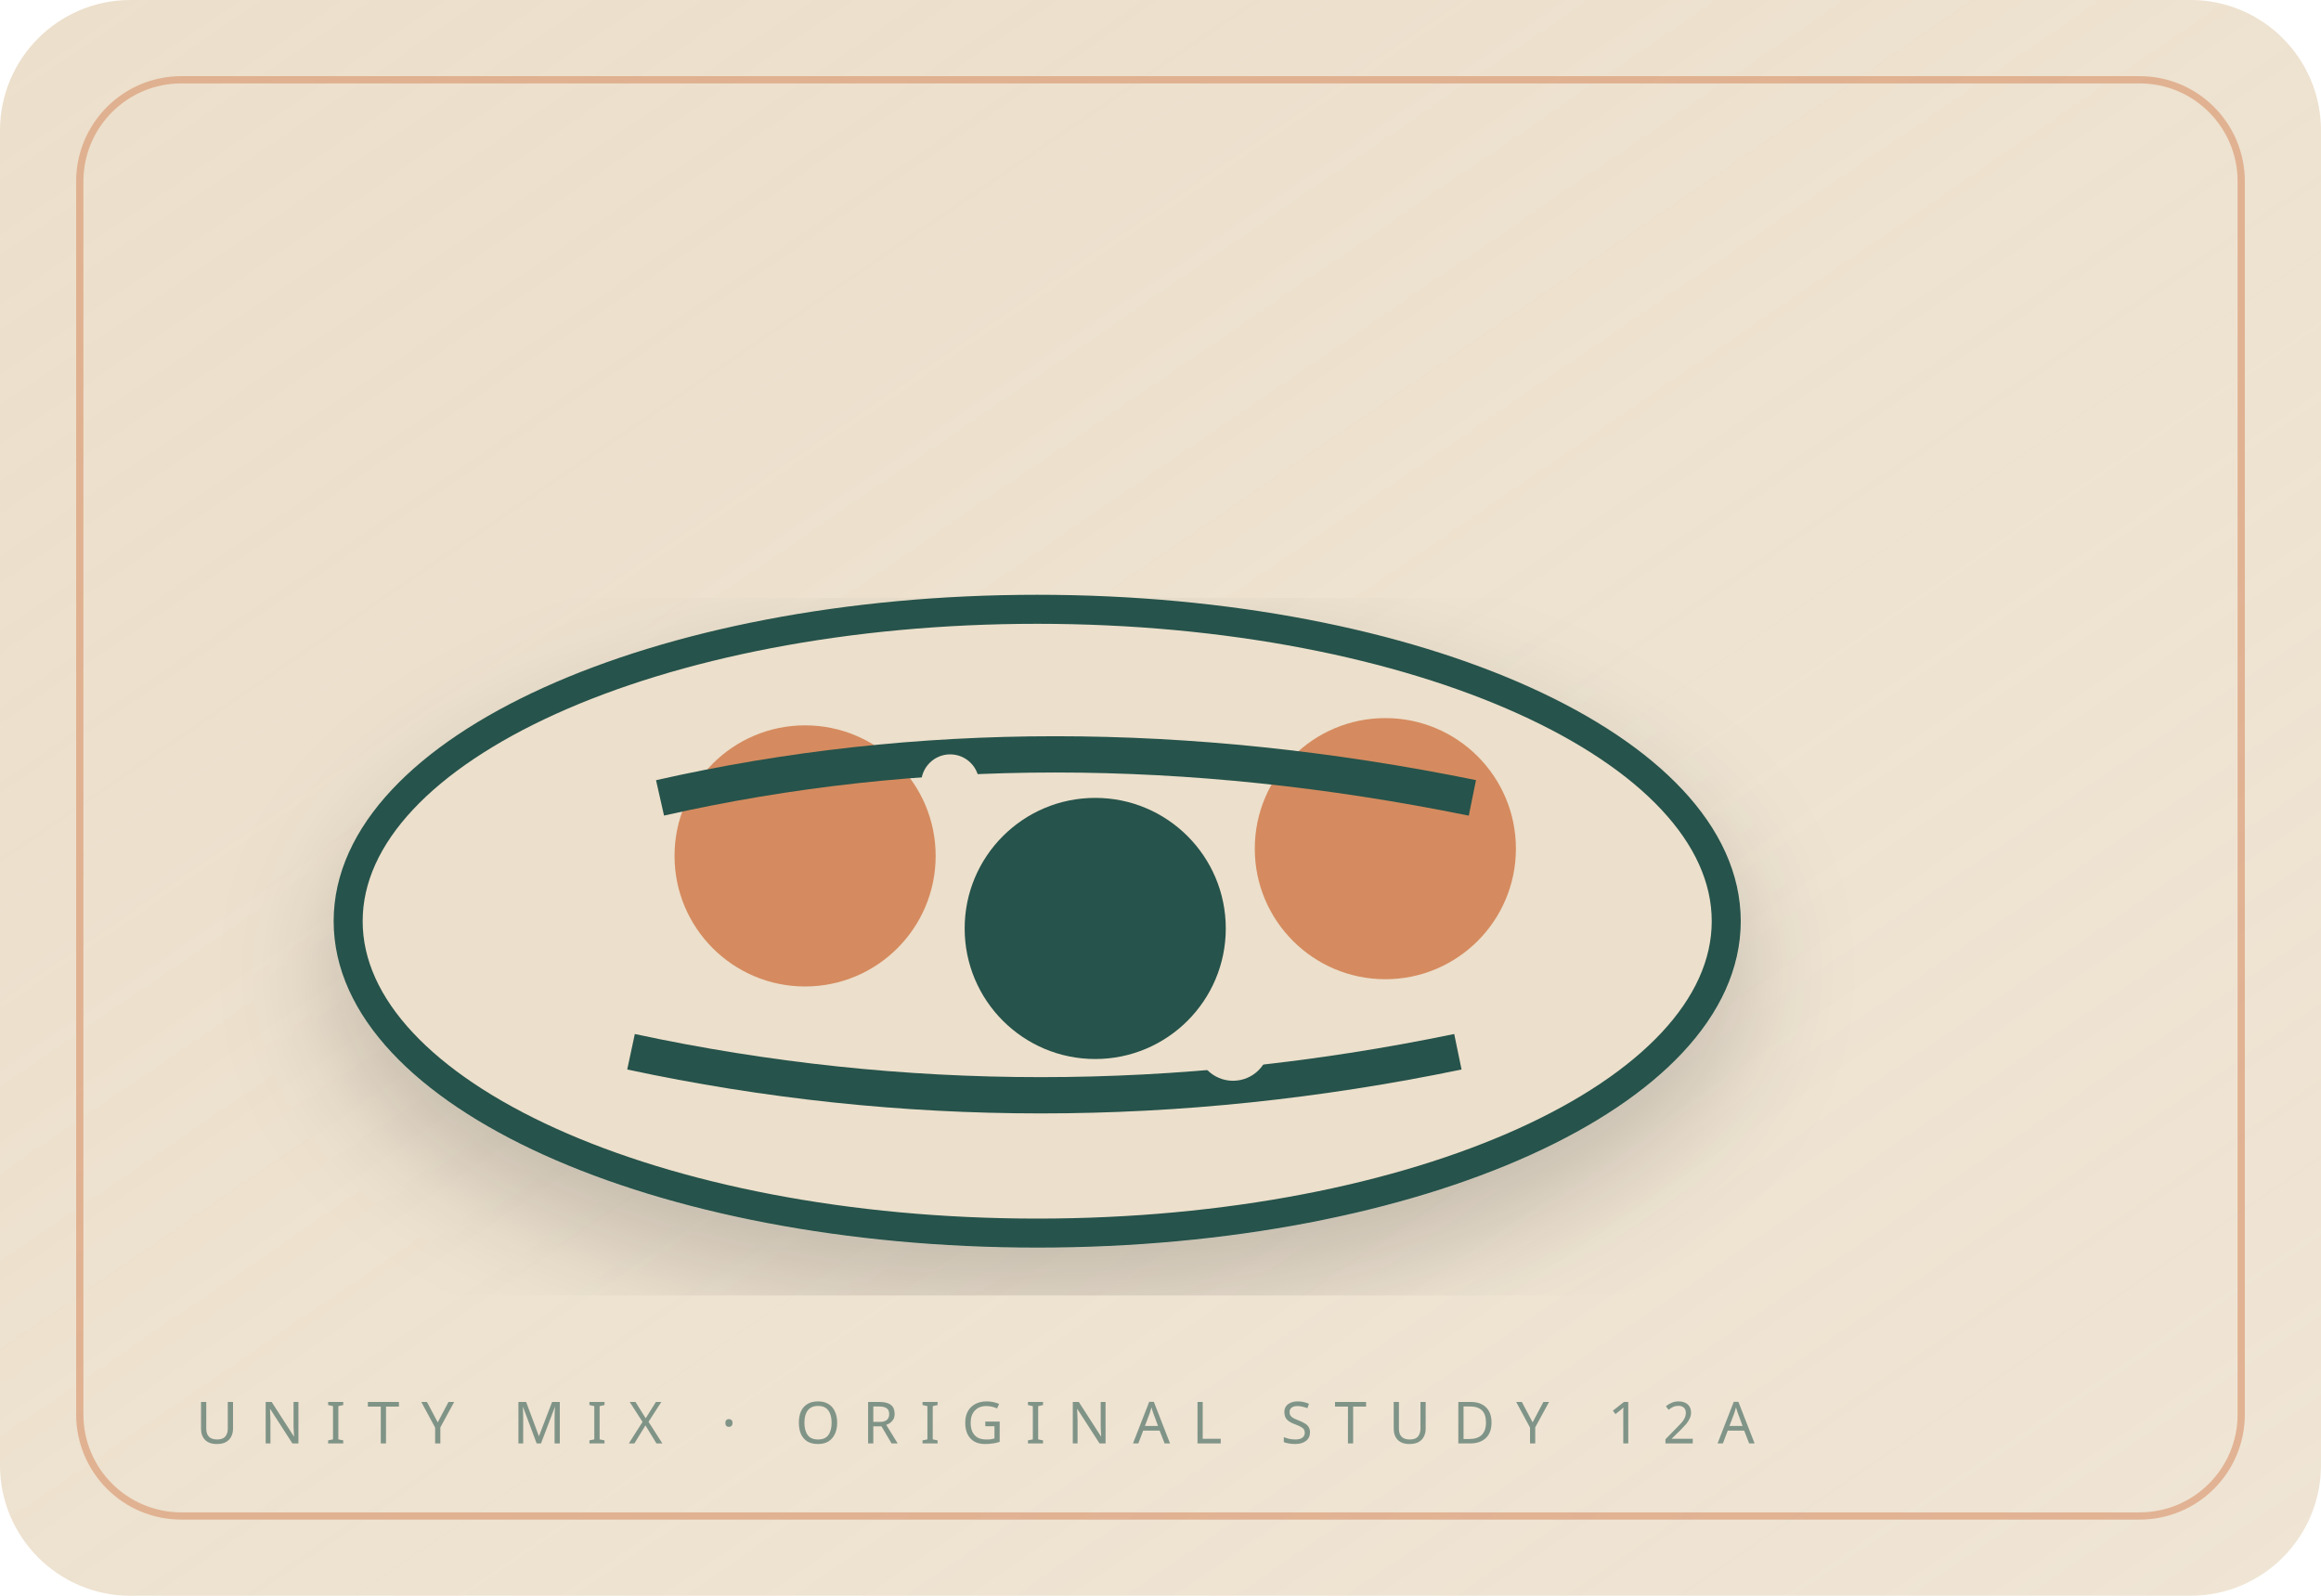
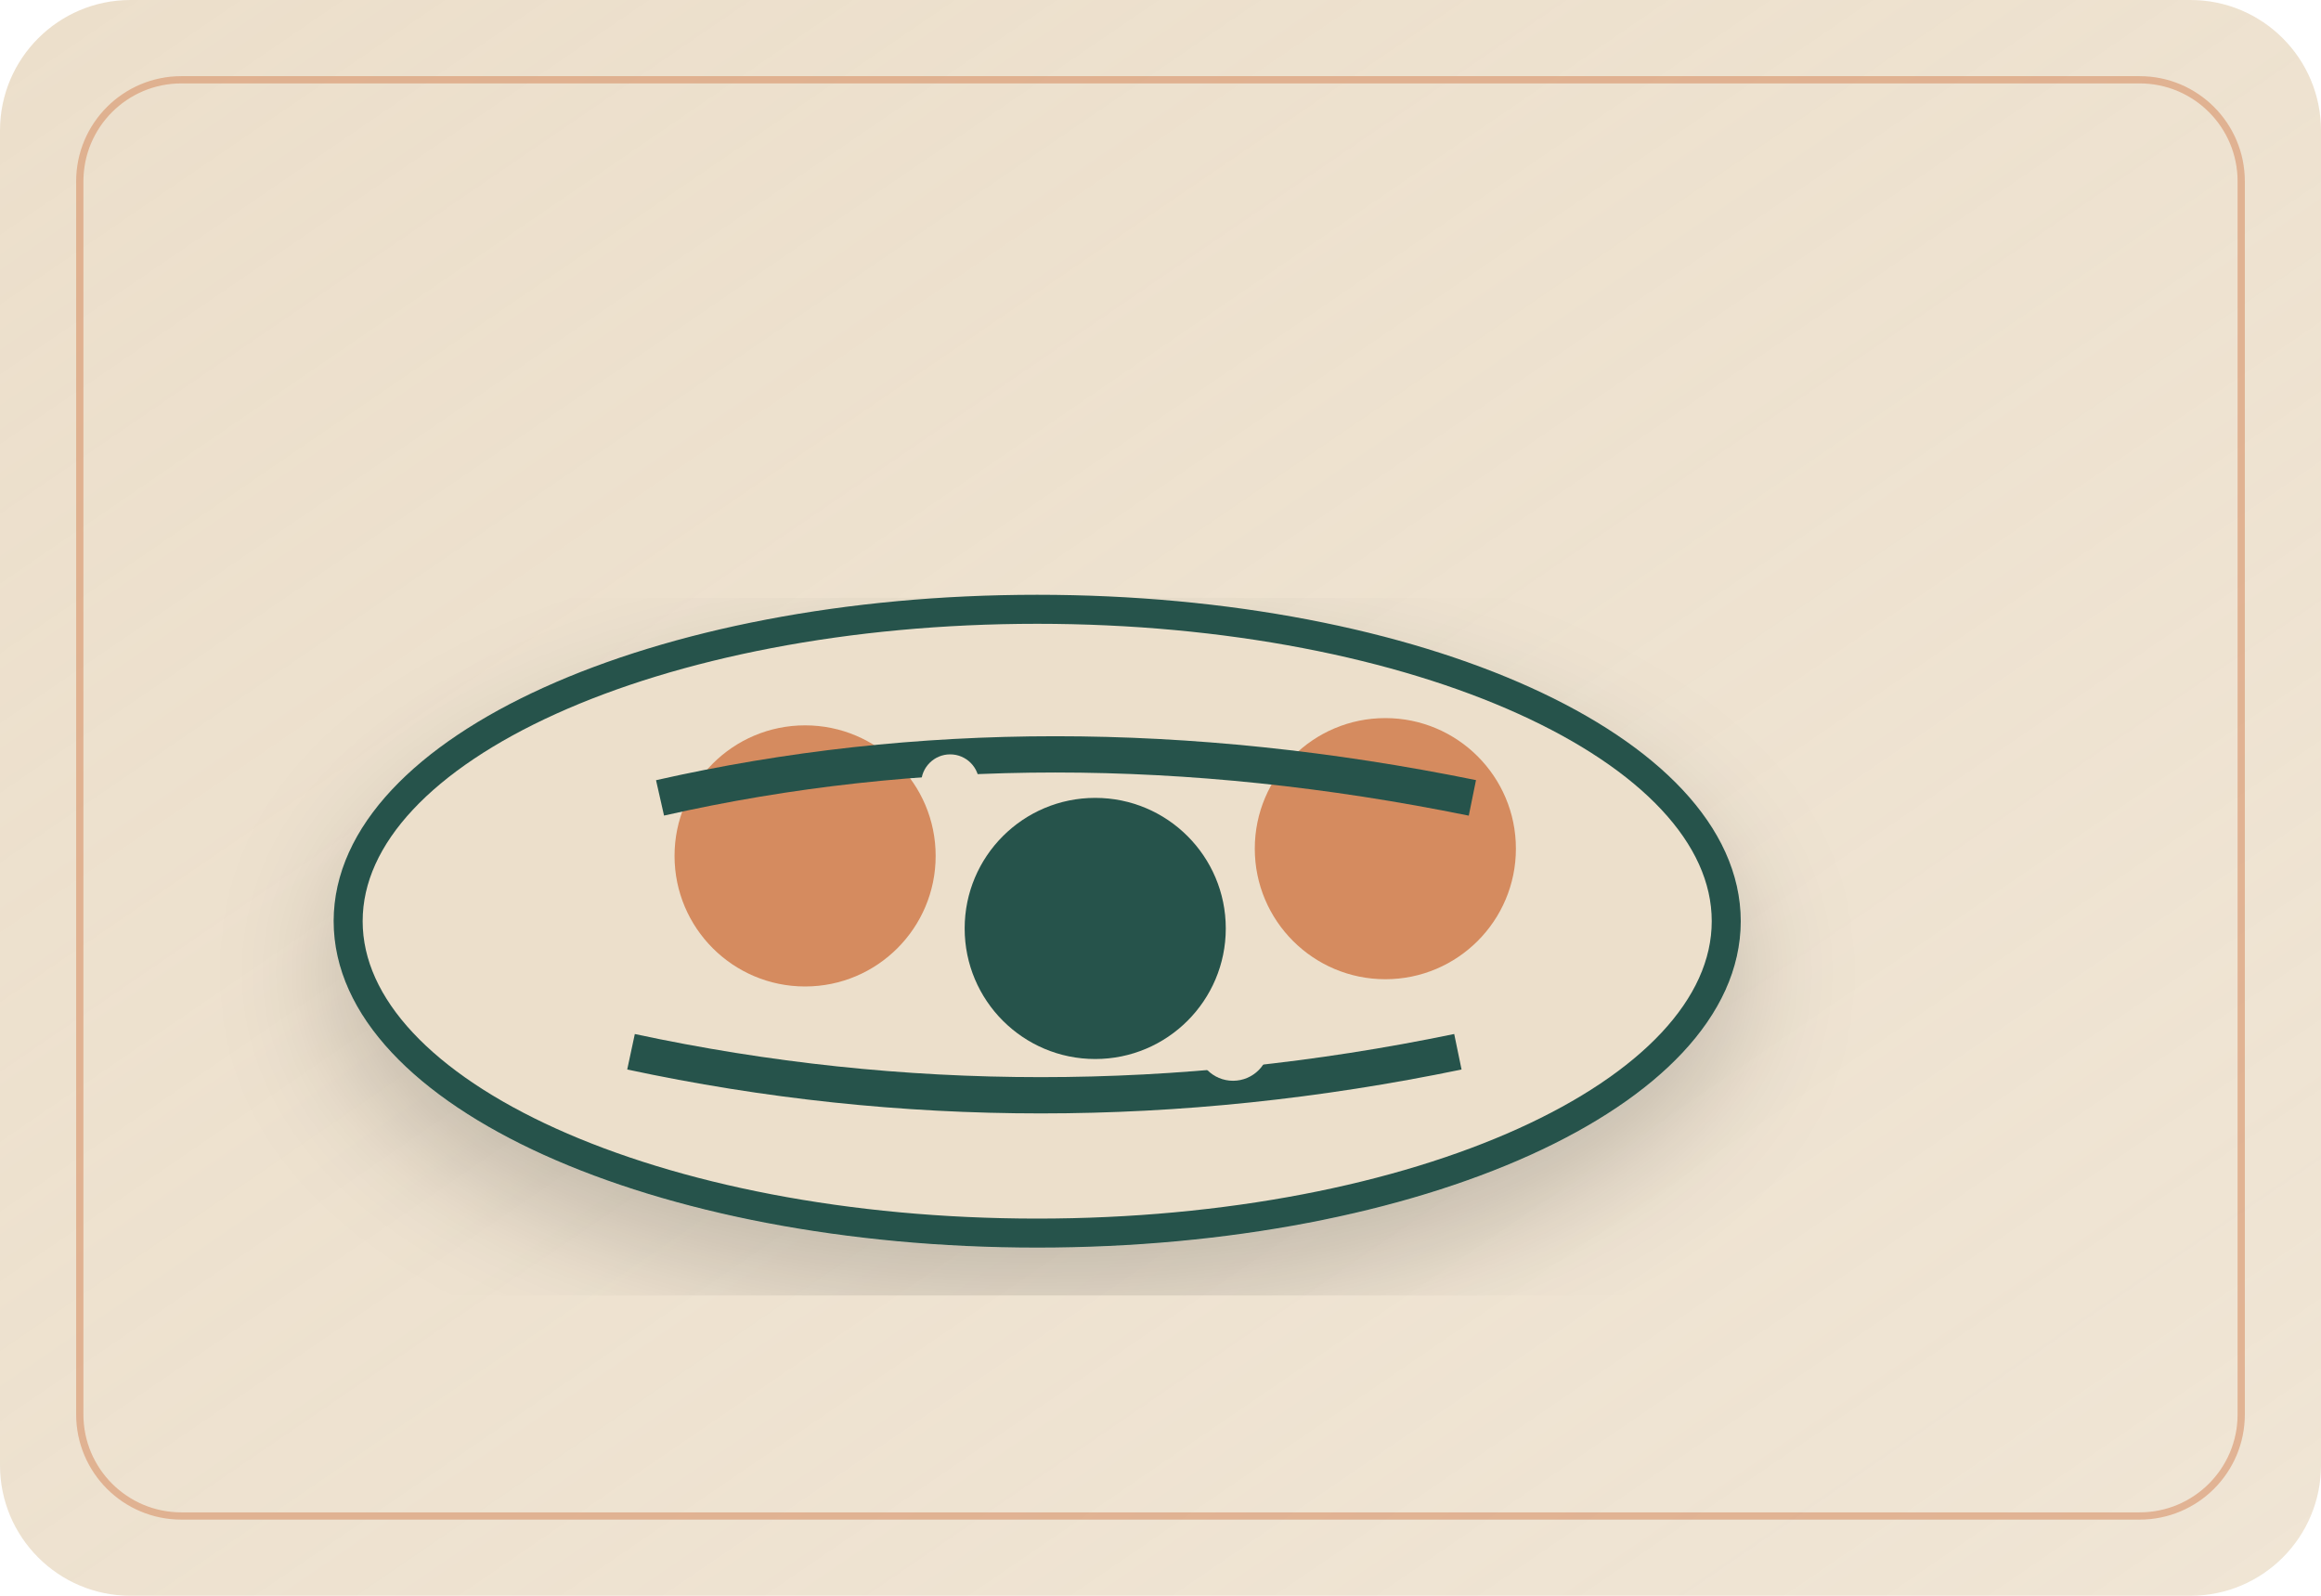
<svg xmlns="http://www.w3.org/2000/svg" width="320" height="220" viewBox="0 0 320 220">
  <defs>
    <linearGradient id="g" x2="1" y2="1">
      <stop stop-color="#ecdfcb" />
      <stop offset="1" stop-color="#ecdfcb" stop-opacity=".82" />
    </linearGradient>
    <filter id="s">
      <feDropShadow dx="0" dy="7" stdDeviation="8" flood-color="#15110d" flood-opacity=".18" />
    </filter>
  </defs>
  <rect width="320" height="220" rx="18" fill="url(#g)" />
  <rect x="11" y="11" width="298" height="198" rx="14" fill="none" stroke="#d58b5f" stroke-opacity=".55" />
  <g filter="url(#s)">
    <ellipse cx="143" cy="127" rx="95" ry="43" fill="#ecdfcb" stroke="#25534b" stroke-width="4" />
    <circle cx="111" cy="118" r="18" fill="#d58b5f" />
    <circle cx="151" cy="128" r="18" fill="#25534b" />
    <circle cx="191" cy="117" r="18" fill="#d58b5f" />
    <path d="M87 145 Q143 157 201 145 M91 110 Q144 98 203 110" stroke="#25534b" stroke-width="5" fill="none" />
    <circle cx="131" cy="108" r="4" fill="#ecdfcb" />
    <circle cx="170" cy="144" r="5" fill="#ecdfcb" />
  </g>
-   <text x="27" y="199" font-size="8" letter-spacing="3" font-family="sans-serif" fill="#25534b" opacity=".55">UNITY MIX · ORIGINAL STUDY 12A</text>
</svg>
